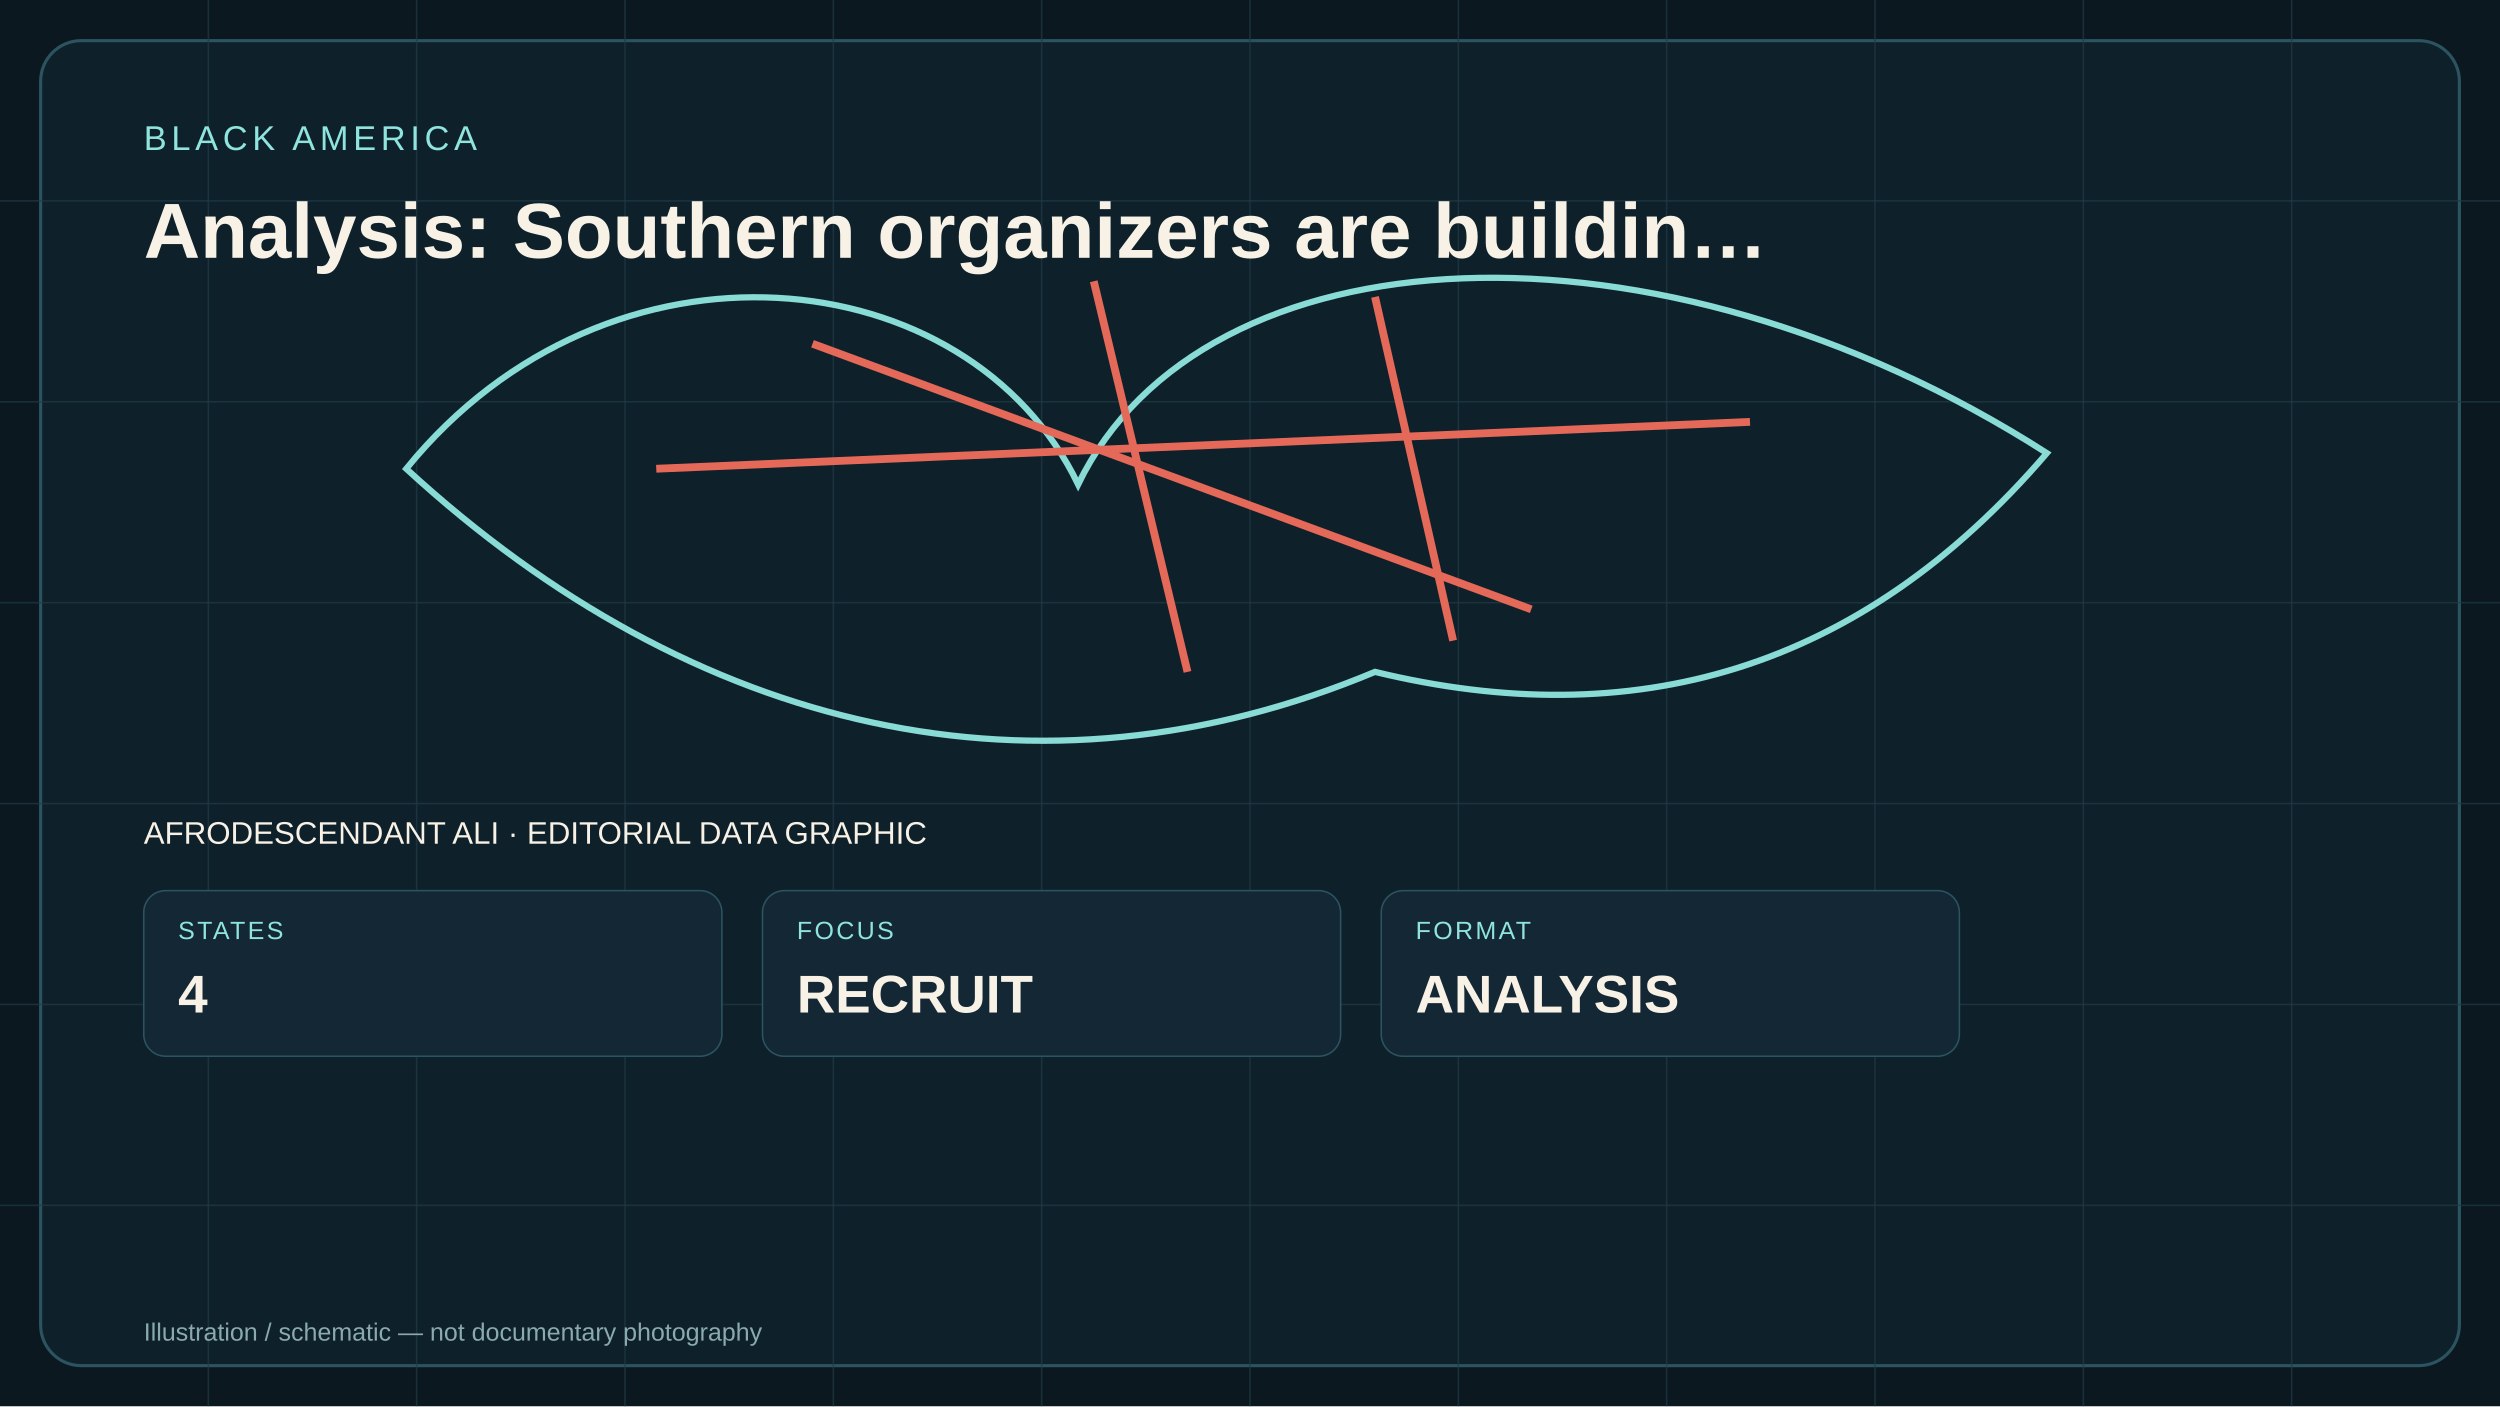
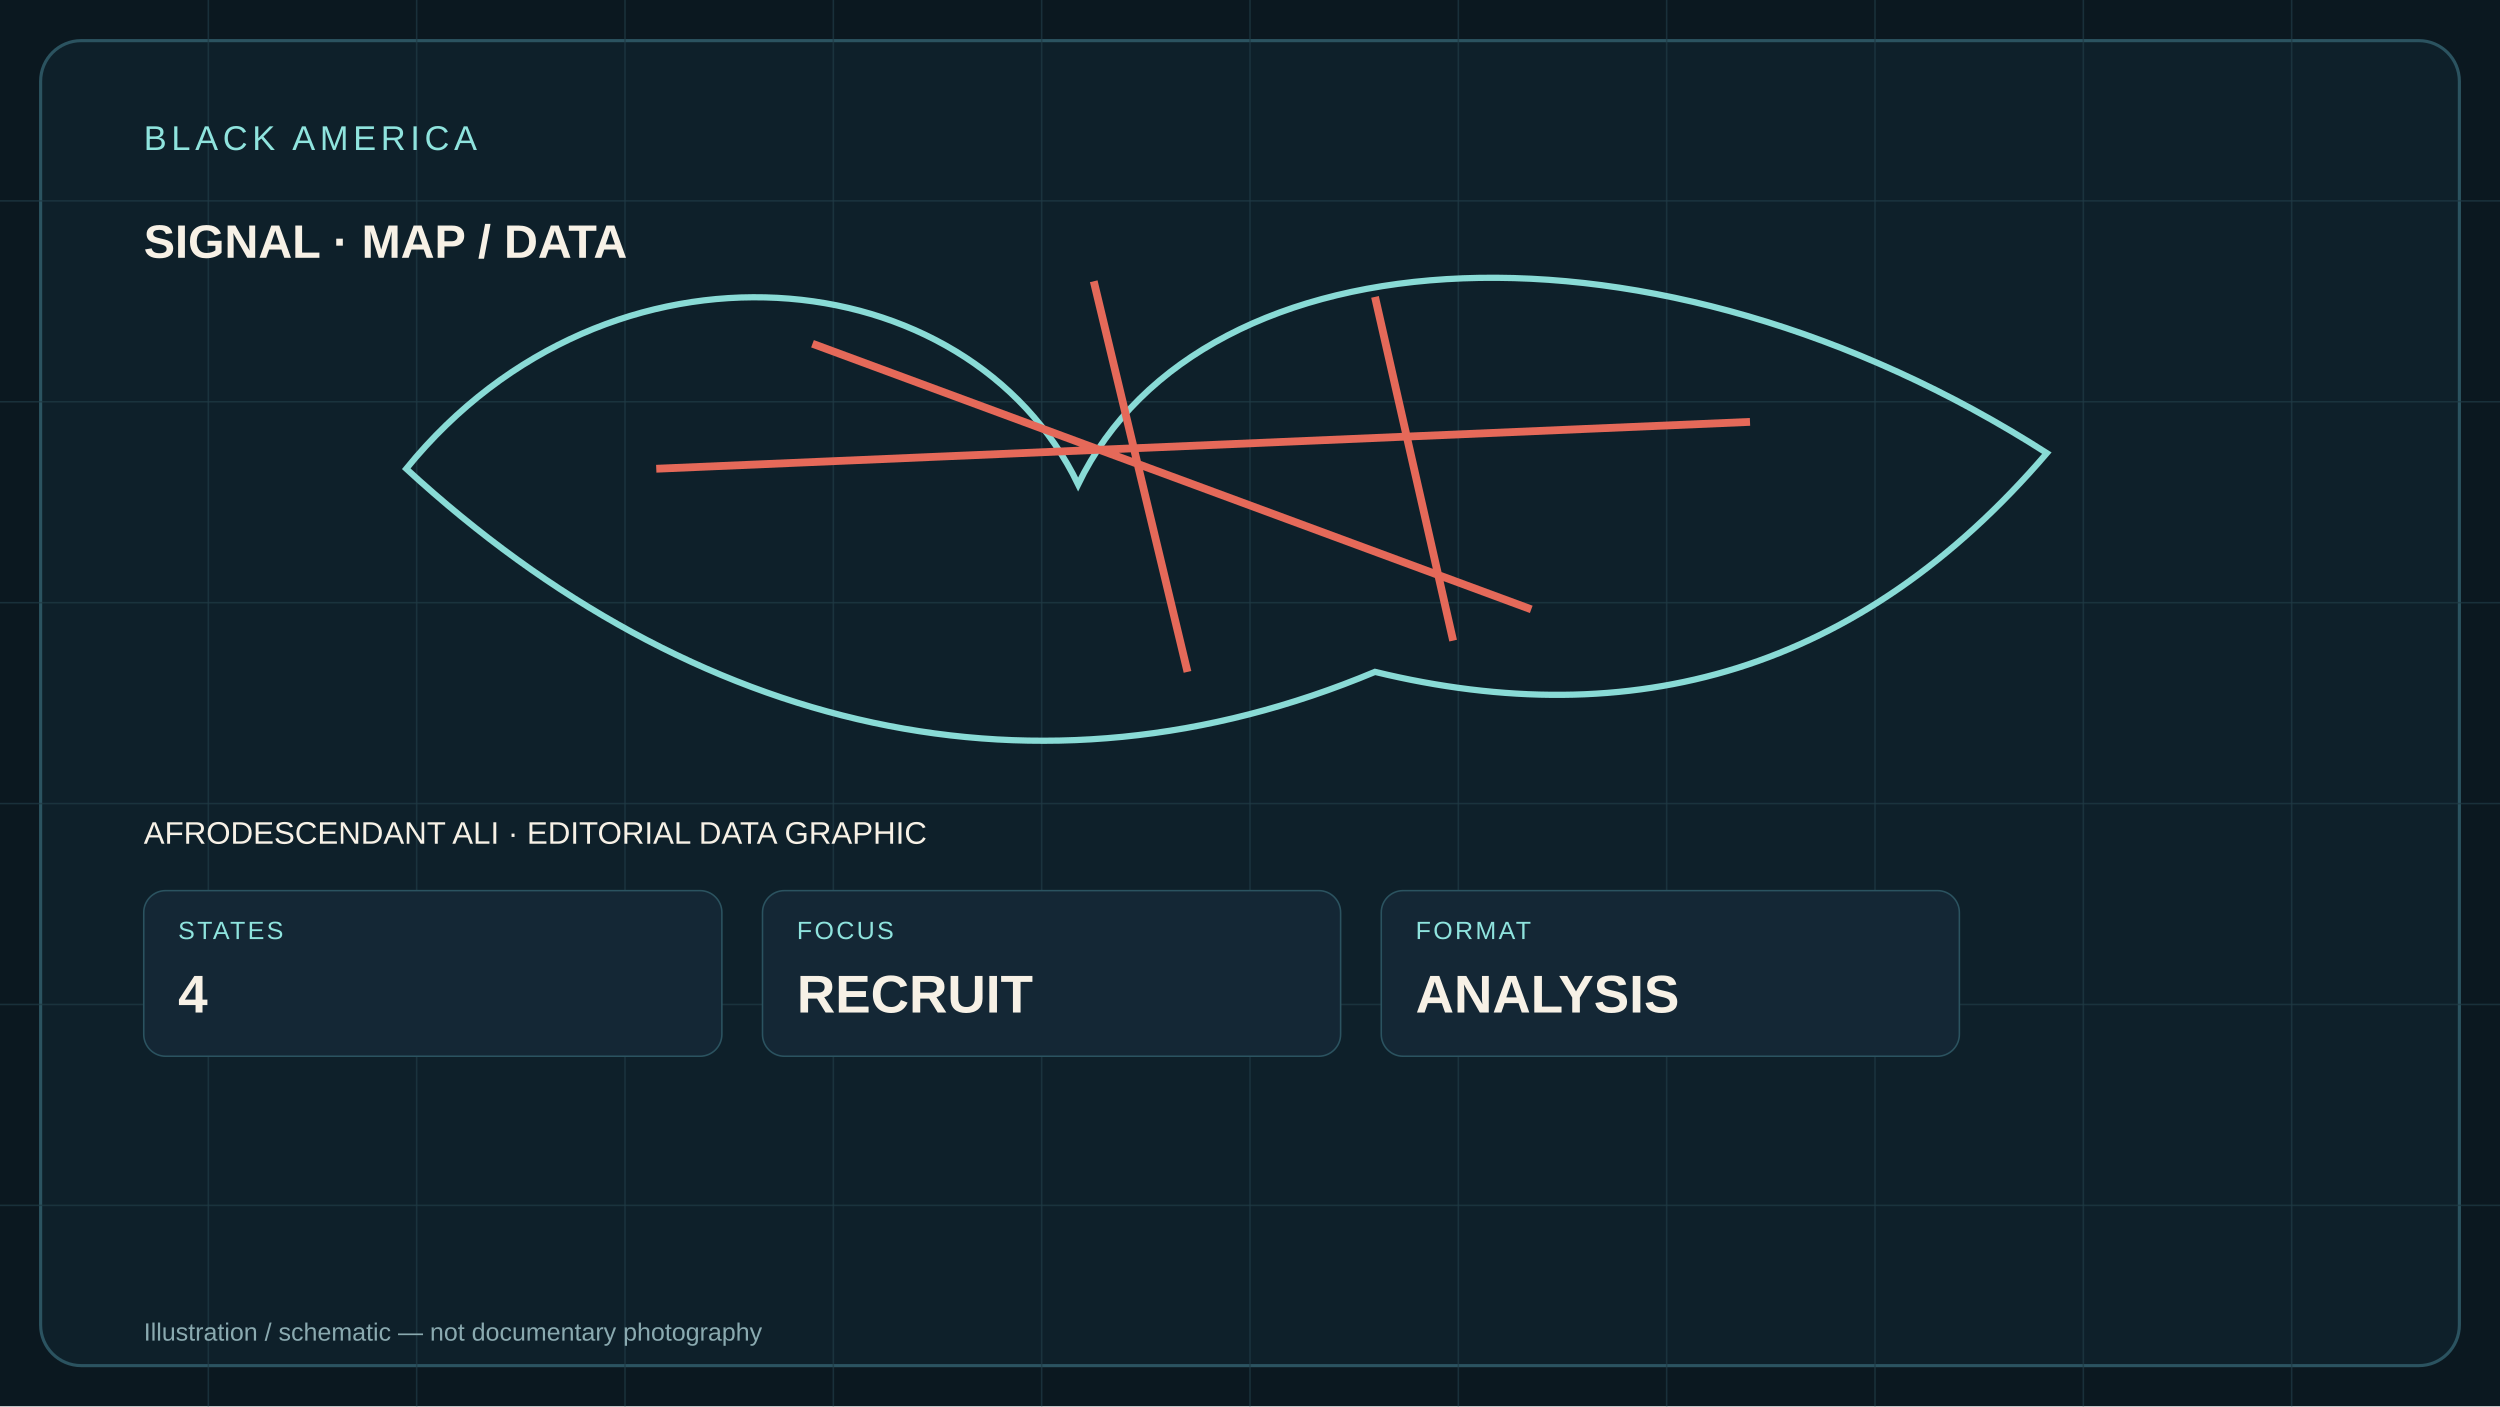
<svg xmlns="http://www.w3.org/2000/svg" viewBox="0 0 1600 900" role="img" aria-labelledby="t d">
  <rect width="1600" height="900" fill="#0b1820" />
  <rect x="26" y="26" width="1548" height="848" rx="26" fill="#0e202a" stroke="#2b5360" stroke-width="2" />
  <path d="M133.333 0V900" stroke="#1f3a45" stroke-width="1" opacity=".7" />
  <path d="M266.667 0V900" stroke="#1f3a45" stroke-width="1" opacity=".7" />
  <path d="M400 0V900" stroke="#1f3a45" stroke-width="1" opacity=".7" />
  <path d="M533.333 0V900" stroke="#1f3a45" stroke-width="1" opacity=".7" />
  <path d="M666.667 0V900" stroke="#1f3a45" stroke-width="1" opacity=".7" />
  <path d="M800 0V900" stroke="#1f3a45" stroke-width="1" opacity=".7" />
  <path d="M933.333 0V900" stroke="#1f3a45" stroke-width="1" opacity=".7" />
  <path d="M1066.667 0V900" stroke="#1f3a45" stroke-width="1" opacity=".7" />
  <path d="M1200 0V900" stroke="#1f3a45" stroke-width="1" opacity=".7" />
  <path d="M1333.333 0V900" stroke="#1f3a45" stroke-width="1" opacity=".7" />
  <path d="M1466.667 0V900" stroke="#1f3a45" stroke-width="1" opacity=".7" />
  <path d="M0 128.571H1600" stroke="#1f3a45" stroke-width="1" opacity=".7" />
  <path d="M0 257.143H1600" stroke="#1f3a45" stroke-width="1" opacity=".7" />
  <path d="M0 385.714H1600" stroke="#1f3a45" stroke-width="1" opacity=".7" />
  <path d="M0 514.286H1600" stroke="#1f3a45" stroke-width="1" opacity=".7" />
  <path d="M0 642.857H1600" stroke="#1f3a45" stroke-width="1" opacity=".7" />
  <path d="M0 771.429H1600" stroke="#1f3a45" stroke-width="1" opacity=".7" />
  <text x="92" y="96" fill="#8fe4de" font-size="22" font-family="Arial,sans-serif" letter-spacing="3">BLACK AMERICA</text>
-   <text x="92" y="165" fill="#f7f1e6" font-size="50" font-weight="700" font-family="Arial,sans-serif">Analysis: Southern organizers are buildin…</text>
+   <text x="92" y="165" fill="#f7f1e6" font-size="30" font-weight="700" font-family="Arial,sans-serif">SIGNAL · MAP / DATA</text>
  <g fill="none" stroke="#8fe4de" stroke-width="4" opacity=".95">
    <path d="M260 300 C390 140 620 165 690 310 C770 145 1060 130 1310 290 C1190 430 1045 470 880 430 C665 520 445 470 260 300Z" />
    <path d="M420 300 L1120 270 M520 220 L980 390 M700 180 L760 430 M880 190 L930 410" stroke="#ef6c5b" stroke-width="5" />
  </g>
  <text x="92" y="540" fill="#f7f1e6" font-size="20" font-family="Arial,sans-serif">AFRODESCENDANT ALI · EDITORIAL DATA GRAPHIC</text>
  <g transform="translate(92 570)">
    <rect width="370" height="106" rx="14" fill="#142735" stroke="#2b5360" />
    <text x="22" y="31" fill="#8fe4de" font-size="16" font-family="Arial,sans-serif" letter-spacing="1.5">STATES</text>
    <text x="22" y="78" fill="#f7f1e6" font-size="34" font-weight="700" font-family="Arial,sans-serif">4</text>
  </g>
  <g transform="translate(488 570)">
    <rect width="370" height="106" rx="14" fill="#142735" stroke="#2b5360" />
    <text x="22" y="31" fill="#8fe4de" font-size="16" font-family="Arial,sans-serif" letter-spacing="1.5">FOCUS</text>
    <text x="22" y="78" fill="#f7f1e6" font-size="34" font-weight="700" font-family="Arial,sans-serif">RECRUIT</text>
  </g>
  <g transform="translate(884 570)">
    <rect width="370" height="106" rx="14" fill="#142735" stroke="#2b5360" />
    <text x="22" y="31" fill="#8fe4de" font-size="16" font-family="Arial,sans-serif" letter-spacing="1.5">FORMAT</text>
    <text x="22" y="78" fill="#f7f1e6" font-size="34" font-weight="700" font-family="Arial,sans-serif">ANALYSIS</text>
  </g>
  <text x="92" y="858" fill="#8aaab0" font-size="16" font-family="Arial,sans-serif">Illustration / schematic — not documentary photography</text>
</svg>
